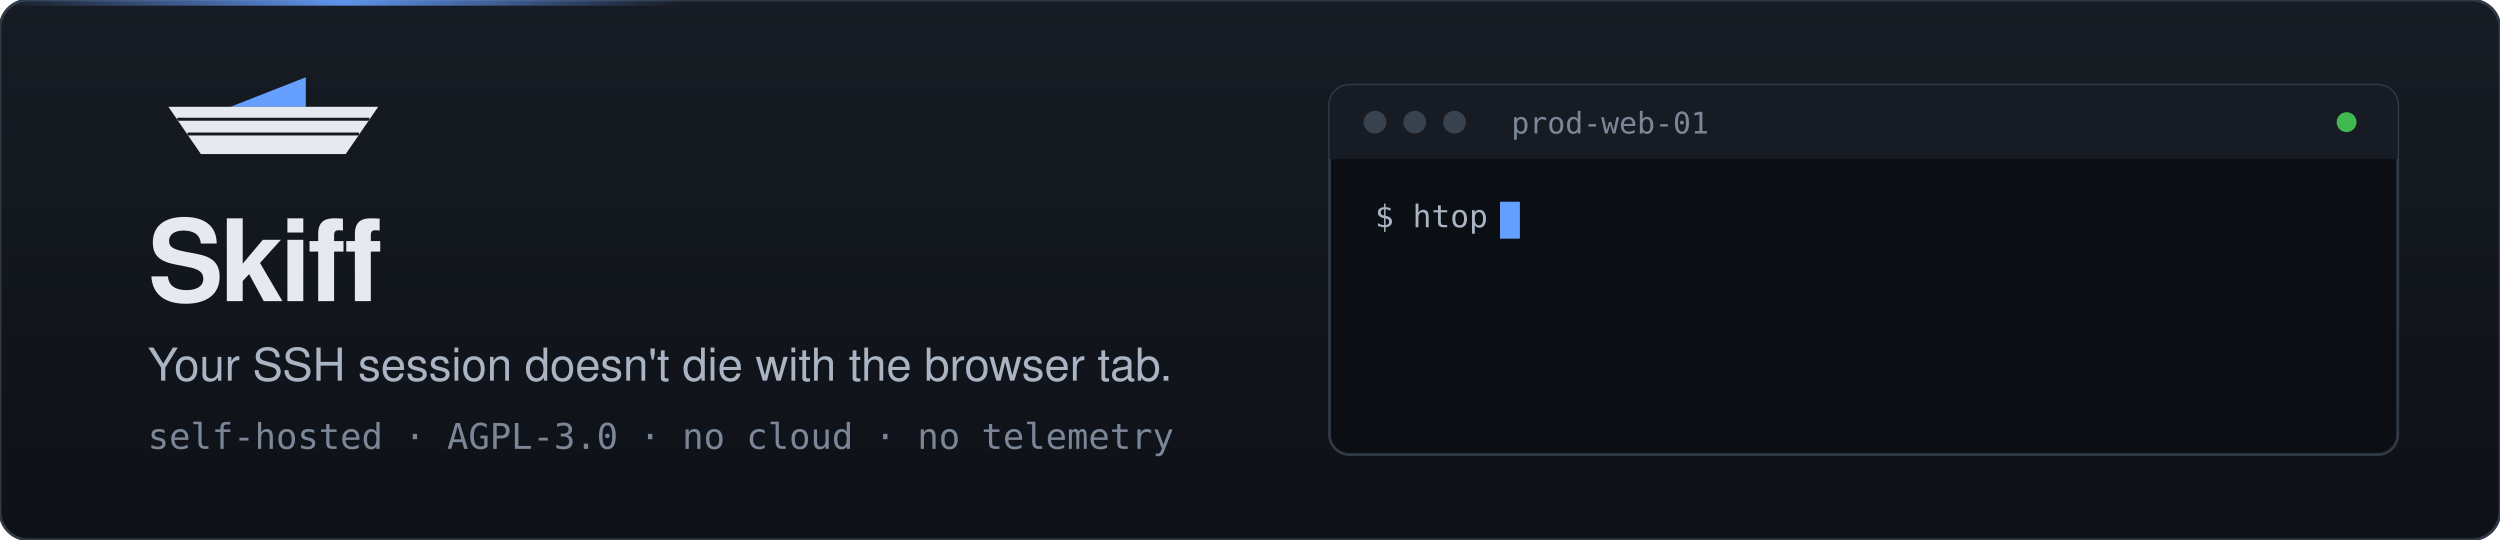
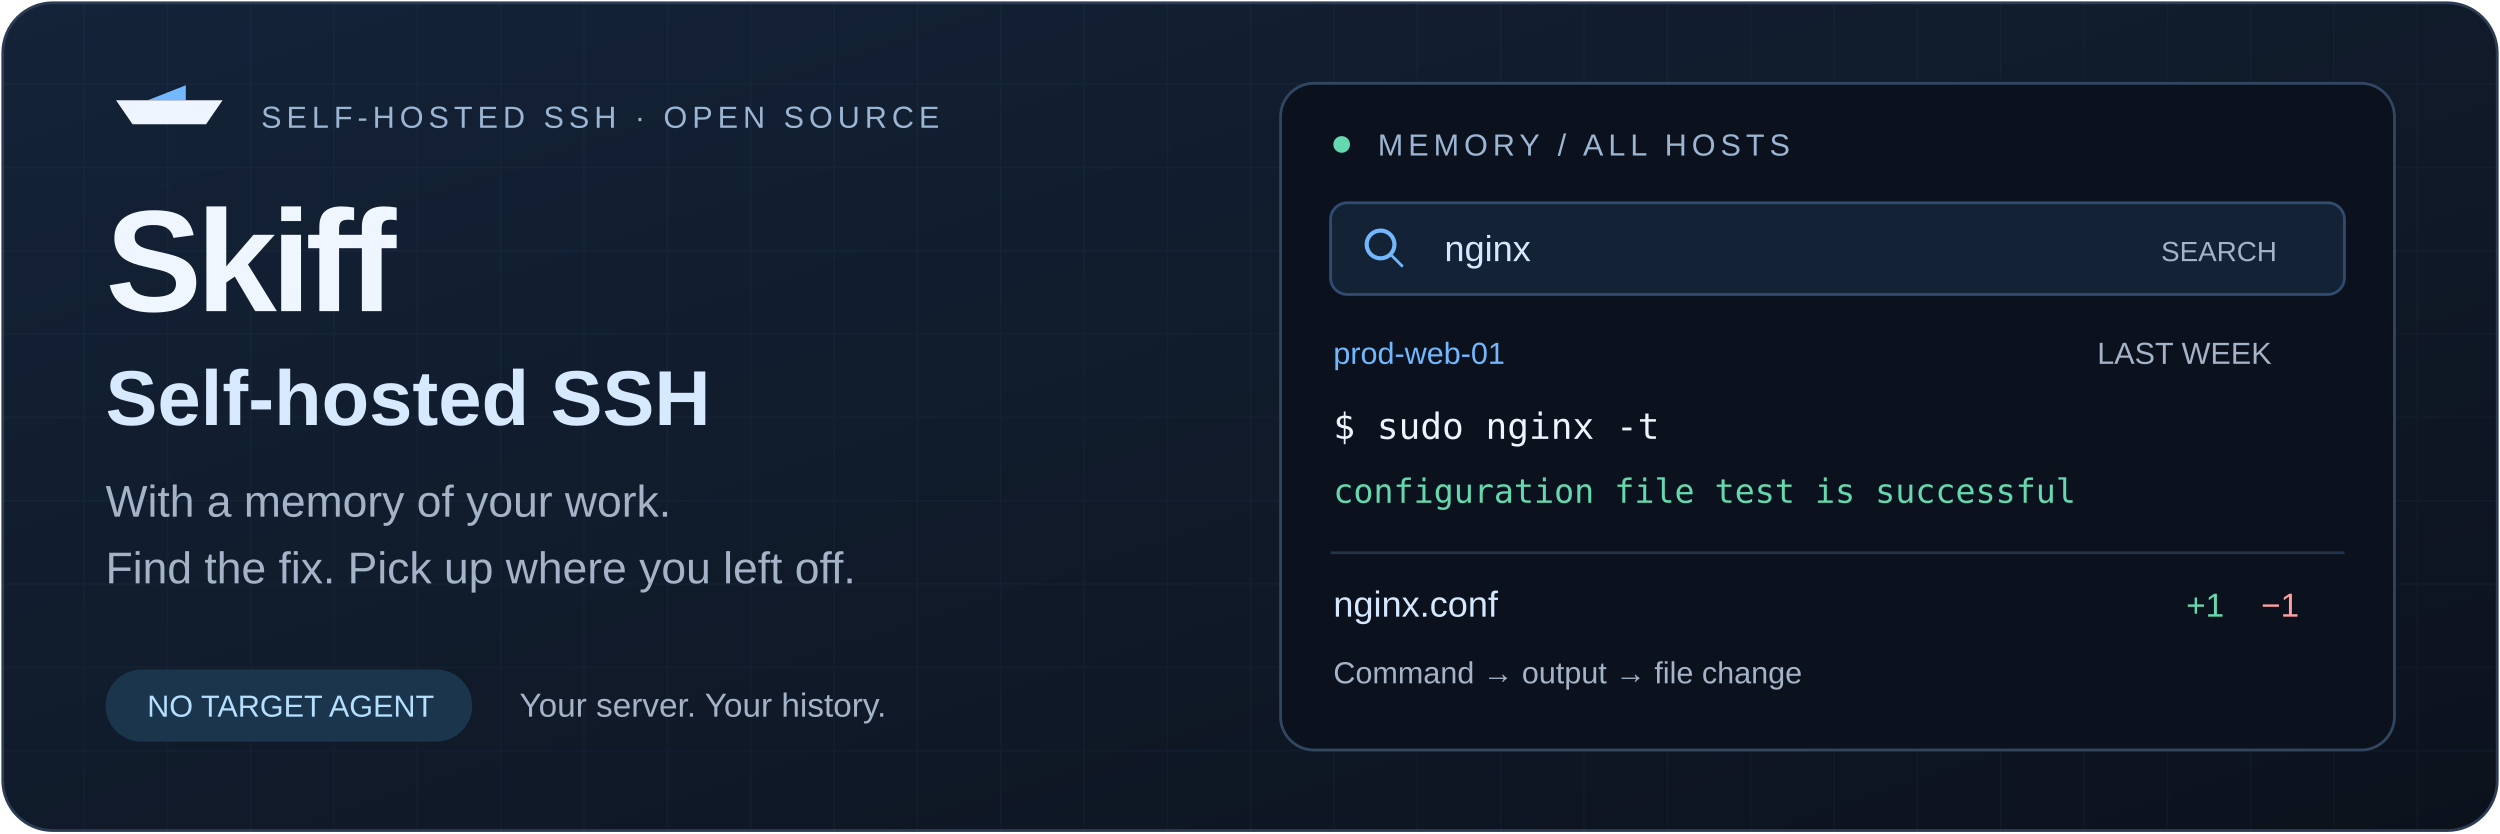
- <svg xmlns="http://www.w3.org/2000/svg" viewBox="0 0 880 190" width="880" height="190" role="img" aria-label="Skiff — Your SSH session doesn't die with the browser tab.">
+ <svg xmlns="http://www.w3.org/2000/svg" width="900" height="300" viewBox="0 0 900 300" role="img" aria-labelledby="title desc">
+   <style>text{font-family:Arial,Helvetica,sans-serif}.mono{font-family:Consolas,Menlo,monospace}.muted{fill:#a4b3c7}.small{font-size:12px}.label{font-size:11px;letter-spacing:1.8px;fill:#9bb5d3}.flow{stroke-dasharray:6 6;animation:flow 3s linear infinite}.pulse{animation:pulse 3s ease-in-out infinite}.focus{animation:focus 8s ease-in-out infinite}@keyframes flow{to{stroke-dashoffset:-48}}@keyframes pulse{50%{opacity:.45}}@keyframes focus{0%,100%{stroke:#315176}50%{stroke:#72b8ff}}@media(prefers-reduced-motion:reduce){.flow,.pulse,.focus{animation:none}}</style>
  <defs>
-     <linearGradient id="fade" x1="0" y1="0" x2="0" y2="1">
-       <stop offset="0" stop-color="#171C24" />
-       <stop offset="1" stop-color="#0E1116" />
+     <linearGradient id="bg" x2="1" y2="1">
+       <stop stop-color="#142338" />
+       <stop offset="1" stop-color="#0c121c" />
    </linearGradient>
-     <linearGradient id="sweep" x1="0" y1="0" x2="1" y2="0">
-       <stop offset="0" stop-color="#66A0FF" stop-opacity="0" />
-       <stop offset="0.5" stop-color="#66A0FF" stop-opacity="0.9" />
-       <stop offset="1" stop-color="#66A0FF" stop-opacity="0" />
-     </linearGradient>
-     <clipPath id="term">
-       <rect x="468" y="30" width="376" height="130" rx="7" />
-     </clipPath>
+     <pattern id="grid" width="30" height="30" patternUnits="userSpaceOnUse">
+       <path d="M30 0H0V30" fill="none" stroke="#719bd4" stroke-opacity=".05" />
+     </pattern>
  </defs>
-   <rect width="880" height="190" rx="10" fill="url(#fade)" />
-   <rect width="880" height="190" rx="10" fill="none" stroke="#303946" />
-   <rect x="0" y="0" width="240" height="2" fill="url(#sweep)">
-     <animate attributeName="x" values="-240;880" dur="3.4s" repeatCount="indefinite" />
-   </rect>
-   <g transform="translate(52,22) scale(0.52)">
-     <path d="M107,10 L107,30 L56,30 Z" fill="#66A0FF" />
-     <path fill-rule="evenodd" d="M14,30 L156,30 L134,62 L36,62 Z M20,37.4 h130 v2 h-130 Z M27,47.4 h116 v2 h-116 Z" fill="#E6EAF0" />
+   <rect x="1" y="1" width="898" height="298" rx="18" fill="url(#bg)" stroke="#2b3c54" />
+   <rect x="1" y="1" width="898" height="298" rx="18" fill="url(#grid)" />
+   <g transform="translate(38 28) scale(.27)">
+     <path d="M107 10V30H56Z" fill="#72b8ff" />
+     <path d="M14 30H156L134 62H36Z" fill="#eef5ff" />
  </g>
-   <text x="52" y="106" font-family="Inter Tight, Helvetica, Arial, sans-serif" font-size="40" font-weight="700" fill="#E6EAF0" letter-spacing="-1.2">Skiff</text>
-   <text x="52" y="134" font-family="Inter Tight, Helvetica, Arial, sans-serif" font-size="16" fill="#AAB4C3">Your SSH session doesn't die with the browser tab.</text>
-   <text x="52" y="158" font-family="ui-monospace, SFMono-Regular, Menlo, monospace" font-size="12.5" fill="#7B8798">self-hosted · AGPL-3.0 · no cloud · no telemetry</text>
-   <rect x="468" y="30" width="376" height="130" rx="7" fill="#0B0E13" stroke="#303946" />
-   <g clip-path="url(#term)">
-     <rect x="468" y="30" width="376" height="26" fill="#171C24" />
-     <circle cx="484" cy="43" r="4" fill="#39424F" />
-     <circle cx="498" cy="43" r="4" fill="#39424F" />
-     <circle cx="512" cy="43" r="4" fill="#39424F" />
-     <text x="532" y="47" font-family="ui-monospace, SFMono-Regular, Menlo, monospace" font-size="10.5" fill="#7B8798">prod-web-01</text>
-     <circle cx="826" cy="43" r="3.5" fill="#3FB950">
-       <animate attributeName="opacity" values="1;0.25;1" dur="2.4s" repeatCount="indefinite" />
-     </circle>
-     <g font-family="ui-monospace, SFMono-Regular, Menlo, monospace" font-size="11">
-       <text x="484" y="80" fill="#AAB4C3">$ htop</text>
-       <text x="484" y="102" fill="#7B8798" opacity="0">
-         tab closed
-         <animate attributeName="opacity" values="0;0;1;1;0;0" keyTimes="0;0.30;0.36;0.52;0.58;1" dur="6s" repeatCount="indefinite" />
-       </text>
-       <text x="484" y="122" fill="#3FB950" opacity="0">
-         reattached — session still running
-         <animate attributeName="opacity" values="0;0;1;1;0" keyTimes="0;0.58;0.64;0.92;1" dur="6s" repeatCount="indefinite" />
-       </text>
-       <text x="484" y="144" fill="#E6EAF0" opacity="0">
-         uptime 04:17:32
-         <animate attributeName="opacity" values="0;0;1;1;0" keyTimes="0;0.64;0.70;0.92;1" dur="6s" repeatCount="indefinite" />
-       </text>
-     </g>
-     <rect x="528" y="71" width="7" height="13" fill="#66A0FF">
-       <animate attributeName="opacity" values="1;0;1" dur="1.1s" repeatCount="indefinite" />
-     </rect>
-   </g>
+   <text x="94" y="46" class="label">SELF-HOSTED SSH · OPEN SOURCE</text>
+   <text x="38" y="112" font-size="52" font-weight="700" letter-spacing="-2" fill="#f0f6ff">Skiff</text>
+   <text x="38" y="153" font-size="28" font-weight="700" fill="#d7e9ff">Self-hosted SSH</text>
+   <text x="38" y="186" font-size="16" class="muted">With a memory of your work.</text>
+   <text x="38" y="210" font-size="16" class="muted">Find the fix. Pick up where you left off.</text>
+   <rect x="38" y="241" width="132" height="26" rx="13" fill="#1b354c" />
+   <text x="53" y="258" font-size="11" fill="#b5dfff">NO TARGET AGENT</text>
+   <text x="187" y="258" font-size="12" class="muted">Your server. Your history.</text>
+   <rect x="461" y="30" width="401" height="240" rx="12" fill="#0b121d" stroke="#314661" />
+   <circle cx="483" cy="52" r="3" fill="#64d8ae" class="pulse" />
+   <text x="496" y="56" class="label">MEMORY / ALL HOSTS</text>
+   <rect x="479" y="73" width="365" height="33" rx="6" fill="#142236" stroke="#304c70" class="focus" />
+   <circle cx="497" cy="88" r="5" fill="none" stroke="#72b8ff" stroke-width="1.5" />
+   <path d="m501 92 4 4" stroke="#72b8ff" />
+   <text x="520" y="94" font-size="13" fill="#d5e8ff">nginx</text>
+   <text x="778" y="94" font-size="10" class="muted">SEARCH</text>
+   <text x="480" y="131" font-size="11" fill="#72b8ff">prod-web-01</text>
+   <text x="755" y="131" font-size="11" class="muted">LAST WEEK</text>
+   <text x="480" y="158" font-size="13" class="mono" fill="#eef5ff">$ sudo nginx -t</text>
+   <text x="480" y="181" font-size="12" class="mono" fill="#64d8ae">configuration file test is successful</text>
+   <path d="M479 199H844" stroke="#23334a" />
+   <text x="480" y="222" font-size="13" fill="#d5e8ff">nginx.conf</text>
+   <text x="787" y="222" font-size="12" fill="#64d8ae">+1</text>
+   <text x="814" y="222" font-size="12" fill="#ff9f9f">−1</text>
+   <text x="480" y="246" font-size="11" class="muted">Command → output → file change</text>
</svg>
